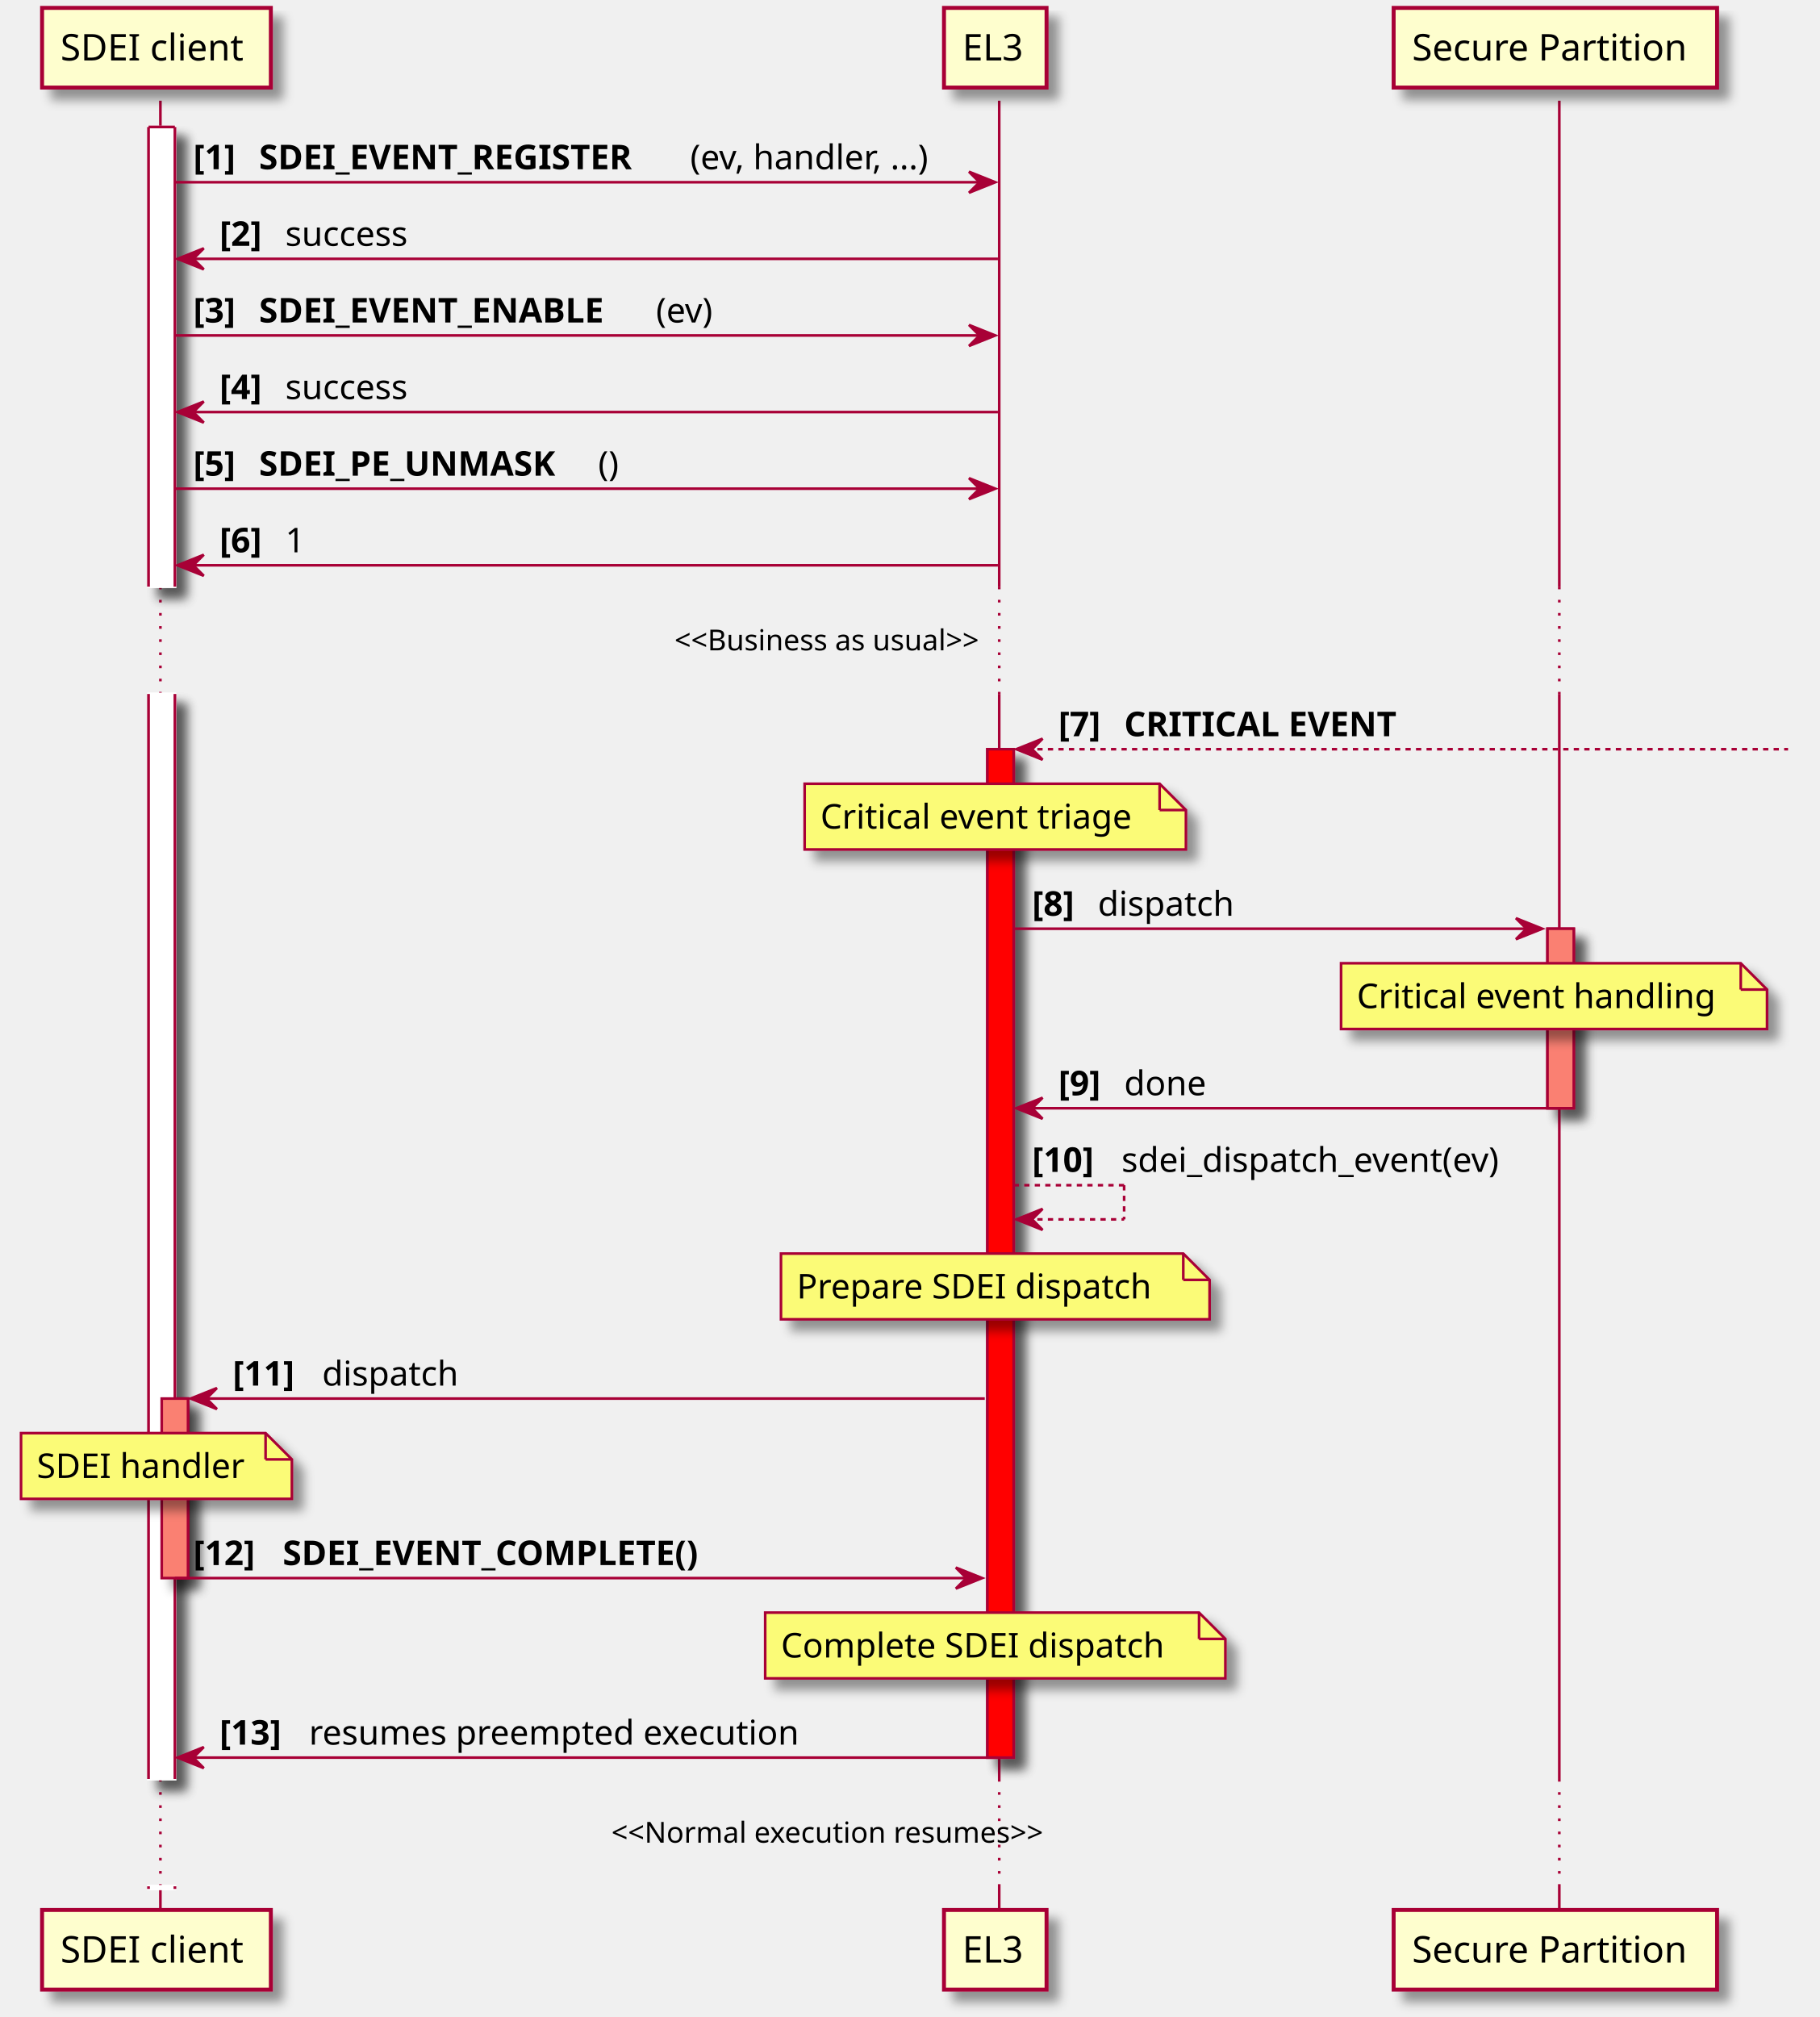
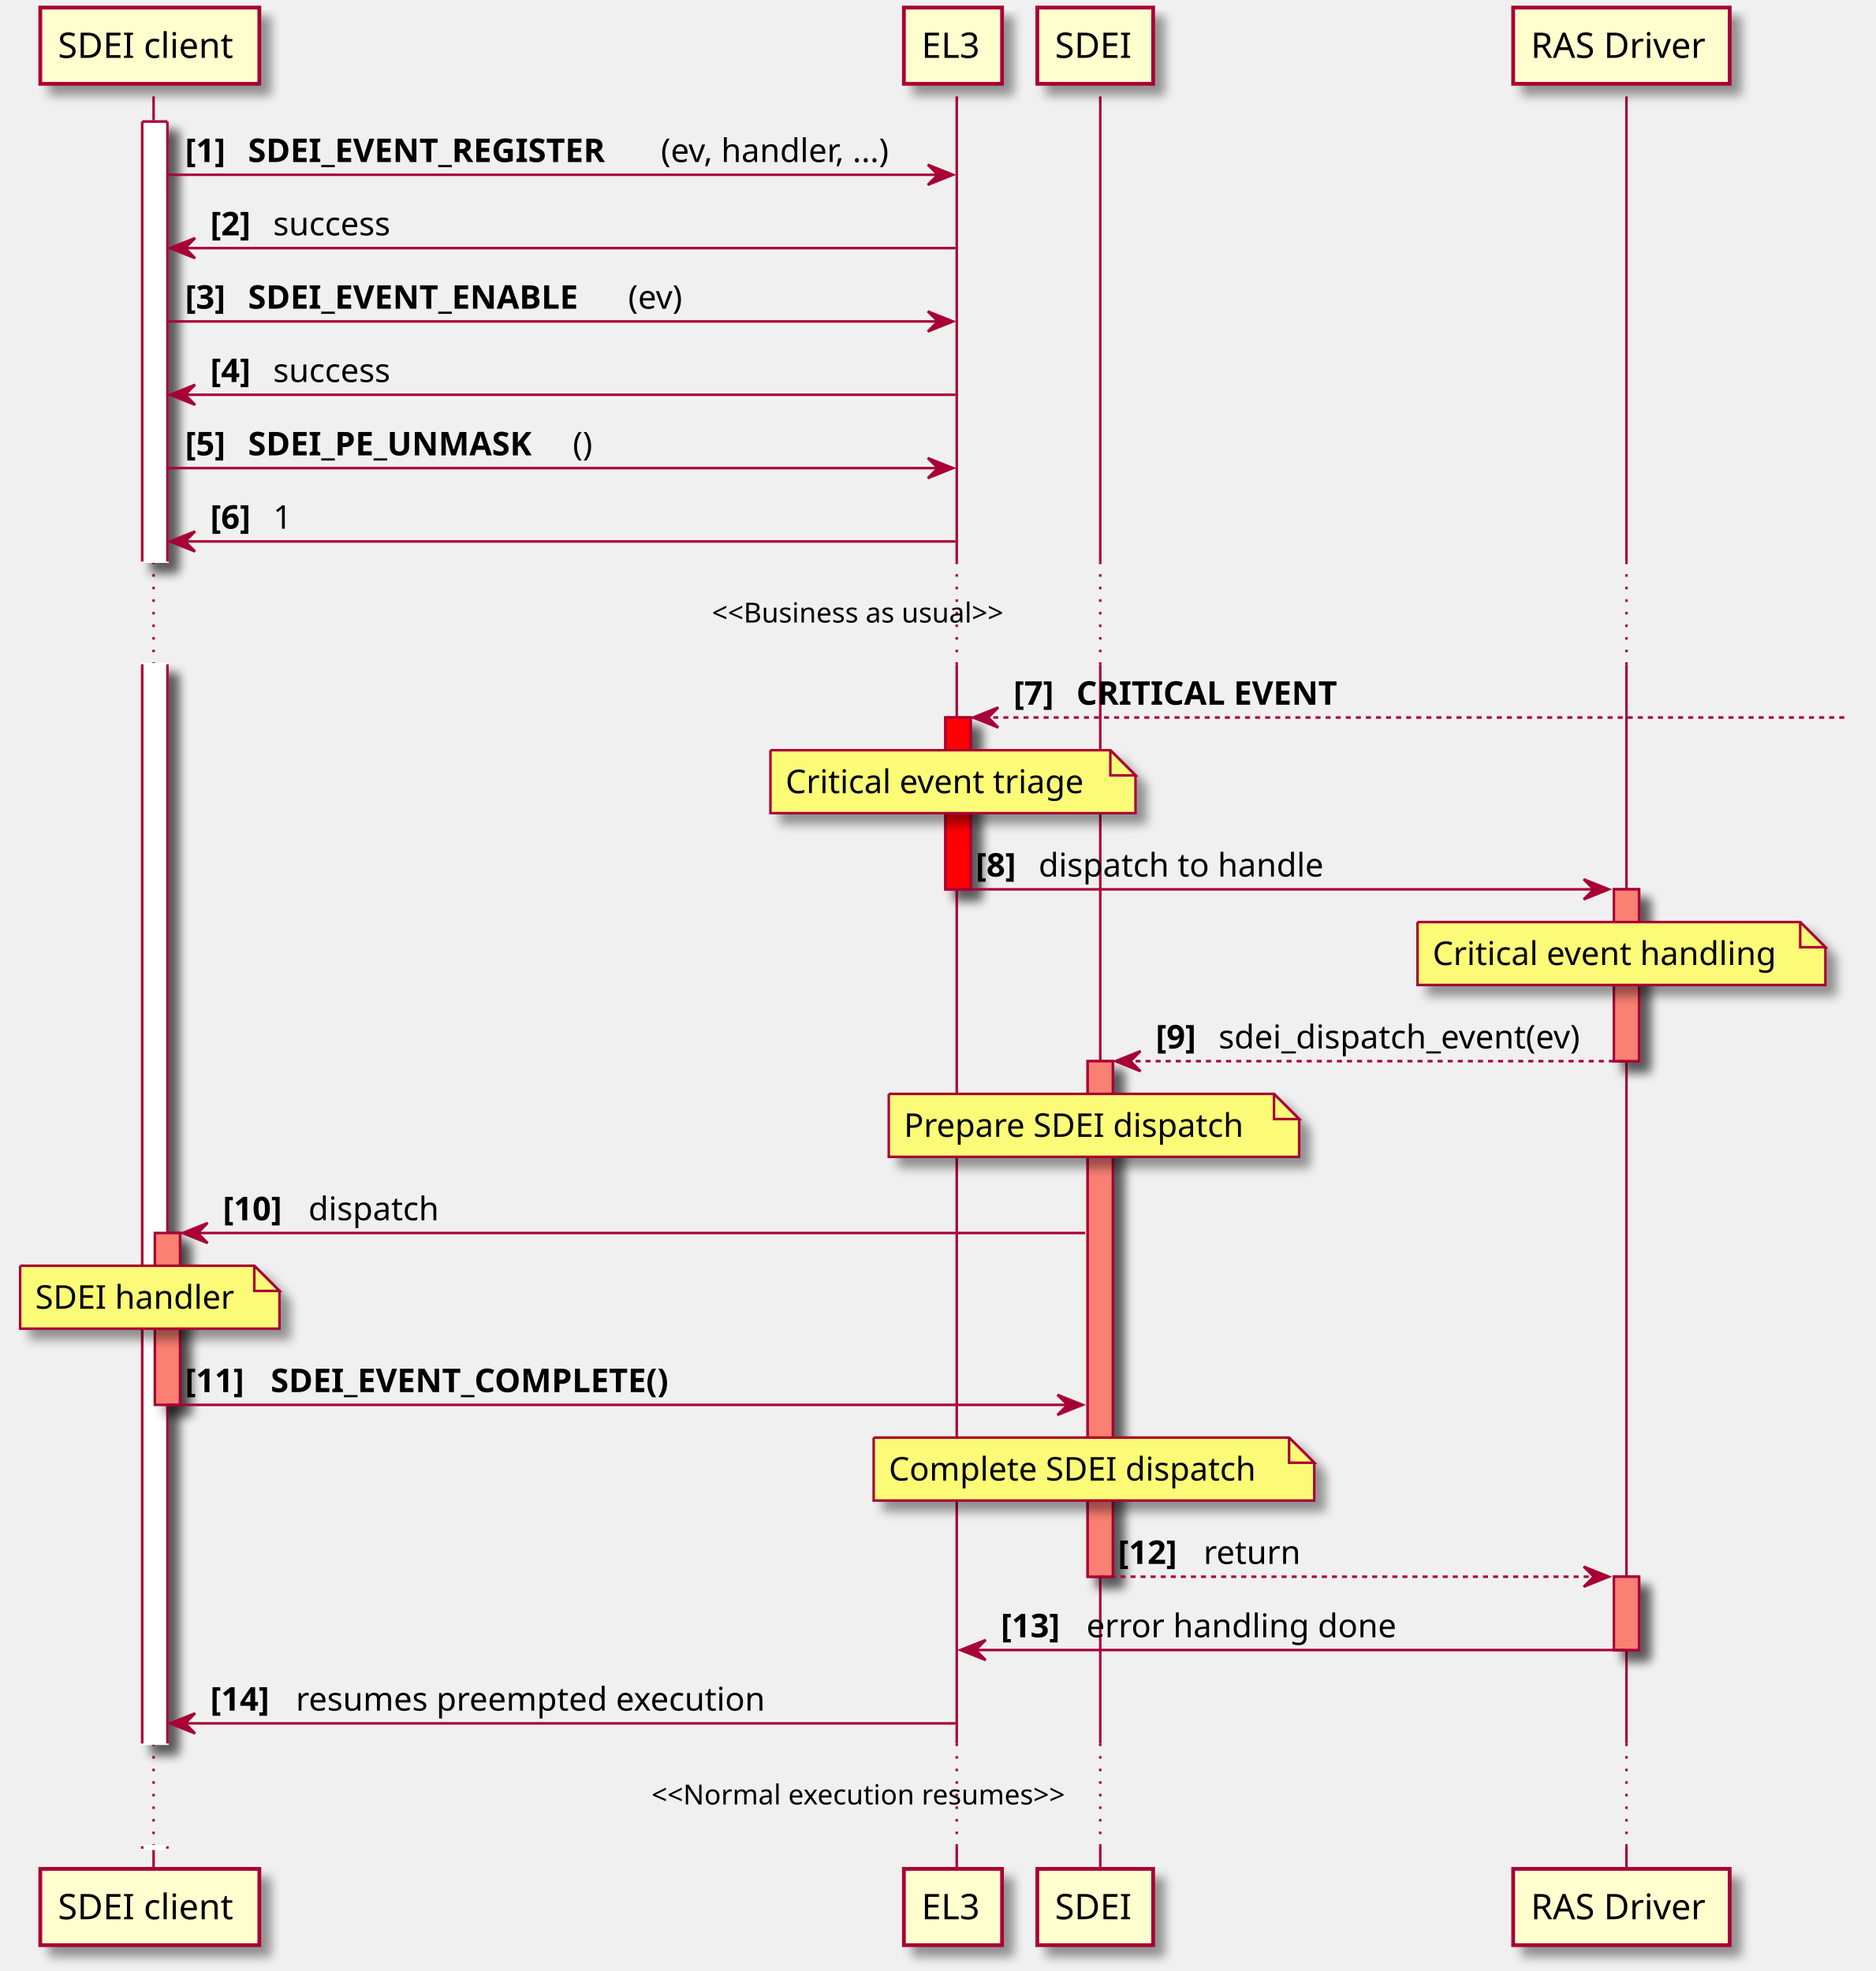
- <svg xmlns="http://www.w3.org/2000/svg" contentScriptType="application/ecmascript" contentStyleType="text/css" height="767px" preserveAspectRatio="none" style="width:692px;height:767px;" version="1.1" viewBox="0 0 692 767" width="692px" zoomAndPan="magnify">
+ <svg xmlns="http://www.w3.org/2000/svg" contentScriptType="application/ecmascript" contentStyleType="text/css" height="783px" preserveAspectRatio="none" style="width:745px;height:783px;" version="1.1" viewBox="0 0 745 783" width="745px" zoomAndPan="magnify">
  <defs>
-     <filter height="300%" id="fueepysa066oi" width="300%" x="-1" y="-1">
+     <filter height="300%" id="f18zq03ani7xpz" width="300%" x="-1" y="-1">
      <feGaussianBlur result="blurOut" stdDeviation="2.0" />
      <feColorMatrix in="blurOut" result="blurOut2" type="matrix" values="0 0 0 0 0 0 0 0 0 0 0 0 0 0 0 0 0 0 .4 0" />
      <feOffset dx="4.0" dy="4.0" in="blurOut2" result="blurOut3" />
      <feBlend in="SourceGraphic" in2="blurOut3" mode="normal" />
    </filter>
  </defs>
  <g>
-     <rect fill="#FFFFFF" filter="url(#fueepysa066oi)" height="174.797" style="stroke: #FFFFFF; stroke-width: 1.0;" width="10" x="56.5" y="48.297" />
+     <rect fill="#FFFFFF" filter="url(#f18zq03ani7xpz)" height="174.797" style="stroke: #FFFFFF; stroke-width: 1.0;" width="10" x="56.5" y="48.297" />
    <line style="stroke: #A80036; stroke-width: 1.0;" x1="56.5" x2="56.5" y1="48.297" y2="223.094" />
    <line style="stroke: #A80036; stroke-width: 1.0;" x1="66.5" x2="66.5" y1="48.297" y2="223.094" />
    <line style="stroke: #A80036; stroke-width: 1.0;" x1="56.5" x2="66.5" y1="48.297" y2="48.297" />
-     <rect fill="#FFFFFF" filter="url(#fueepysa066oi)" height="412.594" style="stroke: #FFFFFF; stroke-width: 1.0;" width="10" x="56.5" y="263.898" />
-     <line style="stroke: #A80036; stroke-width: 1.0;" x1="56.5" x2="56.5" y1="263.898" y2="676.492" />
-     <line style="stroke: #A80036; stroke-width: 1.0;" x1="66.5" x2="66.5" y1="263.898" y2="676.492" />
-     <rect fill="#FFFFFF" filter="url(#fueepysa066oi)" height="1" style="stroke: #FFFFFF; stroke-width: 1.0;" width="10" x="56.5" y="717.297" />
-     <line style="stroke: #A80036; stroke-width: 1.0;" x1="56.5" x2="56.5" y1="717.297" y2="718.297" />
-     <line style="stroke: #A80036; stroke-width: 1.0;" x1="66.5" x2="66.5" y1="717.297" y2="718.297" />
-     <rect fill="#FA8072" filter="url(#fueepysa066oi)" height="68.266" style="stroke: #A80036; stroke-width: 1.0;" width="10" x="61.5" y="531.828" />
-     <rect fill="#FF0000" filter="url(#fueepysa066oi)" height="383.461" style="stroke: #A80036; stroke-width: 1.0;" width="10" x="375.5" y="284.898" />
-     <rect fill="#FA8072" filter="url(#fueepysa066oi)" height="68.266" style="stroke: #A80036; stroke-width: 1.0;" width="10" x="588.5" y="353.164" />
+     <rect fill="#FFFFFF" filter="url(#f18zq03ani7xpz)" height="428.727" style="stroke: #FFFFFF; stroke-width: 1.0;" width="10" x="56.5" y="263.898" />
+     <line style="stroke: #A80036; stroke-width: 1.0;" x1="56.5" x2="56.5" y1="263.898" y2="692.625" />
+     <line style="stroke: #A80036; stroke-width: 1.0;" x1="66.5" x2="66.5" y1="263.898" y2="692.625" />
+     <rect fill="#FFFFFF" filter="url(#f18zq03ani7xpz)" height="1" style="stroke: #FFFFFF; stroke-width: 1.0;" width="10" x="56.5" y="733.43" />
+     <line style="stroke: #A80036; stroke-width: 1.0;" x1="56.5" x2="56.5" y1="733.43" y2="734.43" />
+     <line style="stroke: #A80036; stroke-width: 1.0;" x1="66.5" x2="66.5" y1="733.43" y2="734.43" />
+     <rect fill="#FA8072" filter="url(#f18zq03ani7xpz)" height="68.266" style="stroke: #A80036; stroke-width: 1.0;" width="10" x="61.5" y="489.828" />
+     <rect fill="#FF0000" filter="url(#f18zq03ani7xpz)" height="68.266" style="stroke: #A80036; stroke-width: 1.0;" width="10" x="375.5" y="285.031" />
+     <rect fill="#FA8072" filter="url(#f18zq03ani7xpz)" height="204.797" style="stroke: #A80036; stroke-width: 1.0;" width="10" x="432" y="421.562" />
+     <rect fill="#FA8072" filter="url(#f18zq03ani7xpz)" height="68.266" style="stroke: #A80036; stroke-width: 1.0;" width="10" x="641" y="353.297" />
+     <rect fill="#FA8072" filter="url(#f18zq03ani7xpz)" height="29.133" style="stroke: #A80036; stroke-width: 1.0;" width="10" x="641" y="626.359" />
    <line style="stroke: #A80036; stroke-width: 1.0;" x1="61" x2="61" y1="38.297" y2="223.094" />
    <line style="stroke: #A80036; stroke-width: 1.0; stroke-dasharray: 1.0,4.0;" x1="61" x2="61" y1="223.094" y2="263.898" />
-     <line style="stroke: #A80036; stroke-width: 1.0;" x1="61" x2="61" y1="263.898" y2="676.492" />
-     <line style="stroke: #A80036; stroke-width: 1.0; stroke-dasharray: 1.0,4.0;" x1="61" x2="61" y1="676.492" y2="717.297" />
-     <line style="stroke: #A80036; stroke-width: 1.0;" x1="61" x2="61" y1="717.297" y2="727.297" />
+     <line style="stroke: #A80036; stroke-width: 1.0;" x1="61" x2="61" y1="263.898" y2="692.625" />
+     <line style="stroke: #A80036; stroke-width: 1.0; stroke-dasharray: 1.0,4.0;" x1="61" x2="61" y1="692.625" y2="733.43" />
+     <line style="stroke: #A80036; stroke-width: 1.0;" x1="61" x2="61" y1="733.43" y2="743.43" />
    <line style="stroke: #A80036; stroke-width: 1.0;" x1="380" x2="380" y1="38.297" y2="223.094" />
    <line style="stroke: #A80036; stroke-width: 1.0; stroke-dasharray: 1.0,4.0;" x1="380" x2="380" y1="223.094" y2="263.898" />
-     <line style="stroke: #A80036; stroke-width: 1.0;" x1="380" x2="380" y1="263.898" y2="676.492" />
-     <line style="stroke: #A80036; stroke-width: 1.0; stroke-dasharray: 1.0,4.0;" x1="380" x2="380" y1="676.492" y2="717.297" />
-     <line style="stroke: #A80036; stroke-width: 1.0;" x1="380" x2="380" y1="717.297" y2="727.297" />
-     <line style="stroke: #A80036; stroke-width: 1.0;" x1="593" x2="593" y1="38.297" y2="223.094" />
-     <line style="stroke: #A80036; stroke-width: 1.0; stroke-dasharray: 1.0,4.0;" x1="593" x2="593" y1="223.094" y2="263.898" />
-     <line style="stroke: #A80036; stroke-width: 1.0;" x1="593" x2="593" y1="263.898" y2="676.492" />
-     <line style="stroke: #A80036; stroke-width: 1.0; stroke-dasharray: 1.0,4.0;" x1="593" x2="593" y1="676.492" y2="717.297" />
-     <line style="stroke: #A80036; stroke-width: 1.0;" x1="593" x2="593" y1="717.297" y2="727.297" />
-     <rect fill="#FEFECE" filter="url(#fueepysa066oi)" height="30.297" style="stroke: #A80036; stroke-width: 1.5;" width="87" x="16" y="3" />
+     <line style="stroke: #A80036; stroke-width: 1.0;" x1="380" x2="380" y1="263.898" y2="692.625" />
+     <line style="stroke: #A80036; stroke-width: 1.0; stroke-dasharray: 1.0,4.0;" x1="380" x2="380" y1="692.625" y2="733.43" />
+     <line style="stroke: #A80036; stroke-width: 1.0;" x1="380" x2="380" y1="733.43" y2="743.43" />
+     <line style="stroke: #A80036; stroke-width: 1.0;" x1="437" x2="437" y1="38.297" y2="223.094" />
+     <line style="stroke: #A80036; stroke-width: 1.0; stroke-dasharray: 1.0,4.0;" x1="437" x2="437" y1="223.094" y2="263.898" />
+     <line style="stroke: #A80036; stroke-width: 1.0;" x1="437" x2="437" y1="263.898" y2="692.625" />
+     <line style="stroke: #A80036; stroke-width: 1.0; stroke-dasharray: 1.0,4.0;" x1="437" x2="437" y1="692.625" y2="733.43" />
+     <line style="stroke: #A80036; stroke-width: 1.0;" x1="437" x2="437" y1="733.43" y2="743.43" />
+     <line style="stroke: #A80036; stroke-width: 1.0;" x1="646" x2="646" y1="38.297" y2="223.094" />
+     <line style="stroke: #A80036; stroke-width: 1.0; stroke-dasharray: 1.0,4.0;" x1="646" x2="646" y1="223.094" y2="263.898" />
+     <line style="stroke: #A80036; stroke-width: 1.0;" x1="646" x2="646" y1="263.898" y2="692.625" />
+     <line style="stroke: #A80036; stroke-width: 1.0; stroke-dasharray: 1.0,4.0;" x1="646" x2="646" y1="692.625" y2="733.43" />
+     <line style="stroke: #A80036; stroke-width: 1.0;" x1="646" x2="646" y1="733.43" y2="743.43" />
+     <rect fill="#FEFECE" filter="url(#f18zq03ani7xpz)" height="30.297" style="stroke: #A80036; stroke-width: 1.5;" width="87" x="16" y="3" />
    <text fill="#000000" font-family="sans-serif" font-size="14" lengthAdjust="spacingAndGlyphs" textLength="73" x="23" y="22.995">SDEI client</text>
-     <rect fill="#FEFECE" filter="url(#fueepysa066oi)" height="30.297" style="stroke: #A80036; stroke-width: 1.5;" width="87" x="16" y="726.297" />
-     <text fill="#000000" font-family="sans-serif" font-size="14" lengthAdjust="spacingAndGlyphs" textLength="73" x="23" y="746.292">SDEI client</text>
-     <rect fill="#FEFECE" filter="url(#fueepysa066oi)" height="30.297" style="stroke: #A80036; stroke-width: 1.5;" width="39" x="359" y="3" />
+     <rect fill="#FEFECE" filter="url(#f18zq03ani7xpz)" height="30.297" style="stroke: #A80036; stroke-width: 1.5;" width="87" x="16" y="742.43" />
+     <text fill="#000000" font-family="sans-serif" font-size="14" lengthAdjust="spacingAndGlyphs" textLength="73" x="23" y="762.425">SDEI client</text>
+     <rect fill="#FEFECE" filter="url(#f18zq03ani7xpz)" height="30.297" style="stroke: #A80036; stroke-width: 1.5;" width="39" x="359" y="3" />
    <text fill="#000000" font-family="sans-serif" font-size="14" lengthAdjust="spacingAndGlyphs" textLength="25" x="366" y="22.995">EL3</text>
-     <rect fill="#FEFECE" filter="url(#fueepysa066oi)" height="30.297" style="stroke: #A80036; stroke-width: 1.5;" width="39" x="359" y="726.297" />
-     <text fill="#000000" font-family="sans-serif" font-size="14" lengthAdjust="spacingAndGlyphs" textLength="25" x="366" y="746.292">EL3</text>
-     <rect fill="#FEFECE" filter="url(#fueepysa066oi)" height="30.297" style="stroke: #A80036; stroke-width: 1.5;" width="123" x="530" y="3" />
-     <text fill="#000000" font-family="sans-serif" font-size="14" lengthAdjust="spacingAndGlyphs" textLength="109" x="537" y="22.995">Secure Partition</text>
-     <rect fill="#FEFECE" filter="url(#fueepysa066oi)" height="30.297" style="stroke: #A80036; stroke-width: 1.5;" width="123" x="530" y="726.297" />
-     <text fill="#000000" font-family="sans-serif" font-size="14" lengthAdjust="spacingAndGlyphs" textLength="109" x="537" y="746.292">Secure Partition</text>
-     <rect fill="#FFFFFF" filter="url(#fueepysa066oi)" height="174.797" style="stroke: #FFFFFF; stroke-width: 1.0;" width="10" x="56.5" y="48.297" />
+     <rect fill="#FEFECE" filter="url(#f18zq03ani7xpz)" height="30.297" style="stroke: #A80036; stroke-width: 1.5;" width="39" x="359" y="742.43" />
+     <text fill="#000000" font-family="sans-serif" font-size="14" lengthAdjust="spacingAndGlyphs" textLength="25" x="366" y="762.425">EL3</text>
+     <rect fill="#FEFECE" filter="url(#f18zq03ani7xpz)" height="30.297" style="stroke: #A80036; stroke-width: 1.5;" width="46" x="412" y="3" />
+     <text fill="#000000" font-family="sans-serif" font-size="14" lengthAdjust="spacingAndGlyphs" textLength="32" x="419" y="22.995">SDEI</text>
+     <rect fill="#FEFECE" filter="url(#f18zq03ani7xpz)" height="30.297" style="stroke: #A80036; stroke-width: 1.5;" width="46" x="412" y="742.43" />
+     <text fill="#000000" font-family="sans-serif" font-size="14" lengthAdjust="spacingAndGlyphs" textLength="32" x="419" y="762.425">SDEI</text>
+     <rect fill="#FEFECE" filter="url(#f18zq03ani7xpz)" height="30.297" style="stroke: #A80036; stroke-width: 1.5;" width="86" x="601" y="3" />
+     <text fill="#000000" font-family="sans-serif" font-size="14" lengthAdjust="spacingAndGlyphs" textLength="72" x="608" y="22.995">RAS Driver</text>
+     <rect fill="#FEFECE" filter="url(#f18zq03ani7xpz)" height="30.297" style="stroke: #A80036; stroke-width: 1.5;" width="86" x="601" y="742.43" />
+     <text fill="#000000" font-family="sans-serif" font-size="14" lengthAdjust="spacingAndGlyphs" textLength="72" x="608" y="762.425">RAS Driver</text>
+     <rect fill="#FFFFFF" filter="url(#f18zq03ani7xpz)" height="174.797" style="stroke: #FFFFFF; stroke-width: 1.0;" width="10" x="56.5" y="48.297" />
    <line style="stroke: #A80036; stroke-width: 1.0;" x1="56.5" x2="56.5" y1="48.297" y2="223.094" />
    <line style="stroke: #A80036; stroke-width: 1.0;" x1="66.5" x2="66.5" y1="48.297" y2="223.094" />
    <line style="stroke: #A80036; stroke-width: 1.0;" x1="56.5" x2="66.5" y1="48.297" y2="48.297" />
-     <rect fill="#FFFFFF" filter="url(#fueepysa066oi)" height="412.594" style="stroke: #FFFFFF; stroke-width: 1.0;" width="10" x="56.5" y="263.898" />
-     <line style="stroke: #A80036; stroke-width: 1.0;" x1="56.5" x2="56.5" y1="263.898" y2="676.492" />
-     <line style="stroke: #A80036; stroke-width: 1.0;" x1="66.5" x2="66.5" y1="263.898" y2="676.492" />
-     <rect fill="#FFFFFF" filter="url(#fueepysa066oi)" height="1" style="stroke: #FFFFFF; stroke-width: 1.0;" width="10" x="56.5" y="717.297" />
-     <line style="stroke: #A80036; stroke-width: 1.0;" x1="56.5" x2="56.5" y1="717.297" y2="718.297" />
-     <line style="stroke: #A80036; stroke-width: 1.0;" x1="66.5" x2="66.5" y1="717.297" y2="718.297" />
-     <rect fill="#FA8072" filter="url(#fueepysa066oi)" height="68.266" style="stroke: #A80036; stroke-width: 1.0;" width="10" x="61.5" y="531.828" />
-     <rect fill="#FF0000" filter="url(#fueepysa066oi)" height="383.461" style="stroke: #A80036; stroke-width: 1.0;" width="10" x="375.5" y="284.898" />
-     <rect fill="#FA8072" filter="url(#fueepysa066oi)" height="68.266" style="stroke: #A80036; stroke-width: 1.0;" width="10" x="588.5" y="353.164" />
-     <polygon fill="#A80036" points="368.5,65.297,378.5,69.297,368.5,73.297,372.5,69.297" style="stroke: #A80036; stroke-width: 1.0;" />
-     <line style="stroke: #A80036; stroke-width: 1.0;" x1="66.5" x2="374.5" y1="69.297" y2="69.297" />
+     <rect fill="#FFFFFF" filter="url(#f18zq03ani7xpz)" height="428.727" style="stroke: #FFFFFF; stroke-width: 1.0;" width="10" x="56.5" y="263.898" />
+     <line style="stroke: #A80036; stroke-width: 1.0;" x1="56.5" x2="56.5" y1="263.898" y2="692.625" />
+     <line style="stroke: #A80036; stroke-width: 1.0;" x1="66.5" x2="66.5" y1="263.898" y2="692.625" />
+     <rect fill="#FFFFFF" filter="url(#f18zq03ani7xpz)" height="1" style="stroke: #FFFFFF; stroke-width: 1.0;" width="10" x="56.5" y="733.43" />
+     <line style="stroke: #A80036; stroke-width: 1.0;" x1="56.5" x2="56.5" y1="733.43" y2="734.43" />
+     <line style="stroke: #A80036; stroke-width: 1.0;" x1="66.5" x2="66.5" y1="733.43" y2="734.43" />
+     <rect fill="#FA8072" filter="url(#f18zq03ani7xpz)" height="68.266" style="stroke: #A80036; stroke-width: 1.0;" width="10" x="61.5" y="489.828" />
+     <rect fill="#FF0000" filter="url(#f18zq03ani7xpz)" height="68.266" style="stroke: #A80036; stroke-width: 1.0;" width="10" x="375.5" y="285.031" />
+     <rect fill="#FA8072" filter="url(#f18zq03ani7xpz)" height="204.797" style="stroke: #A80036; stroke-width: 1.0;" width="10" x="432" y="421.562" />
+     <rect fill="#FA8072" filter="url(#f18zq03ani7xpz)" height="68.266" style="stroke: #A80036; stroke-width: 1.0;" width="10" x="641" y="353.297" />
+     <rect fill="#FA8072" filter="url(#f18zq03ani7xpz)" height="29.133" style="stroke: #A80036; stroke-width: 1.0;" width="10" x="641" y="626.359" />
+     <polygon fill="#A80036" points="368.5,65.43,378.5,69.43,368.5,73.43,372.5,69.43" style="stroke: #A80036; stroke-width: 1.0;" />
+     <line style="stroke: #A80036; stroke-width: 1.0;" x1="66.5" x2="374.5" y1="69.43" y2="69.43" />
    <text fill="#000000" font-family="sans-serif" font-size="13" font-weight="bold" lengthAdjust="spacingAndGlyphs" textLength="21" x="73.5" y="64.364">[1]</text>
    <text fill="#000000" font-family="sans-serif" font-size="13" font-weight="bold" lengthAdjust="spacingAndGlyphs" textLength="164" x="98.5" y="64.364">SDEI_EVENT_REGISTER</text>
    <text fill="#000000" font-family="sans-serif" font-size="13" lengthAdjust="spacingAndGlyphs" textLength="101" x="262.5" y="64.364">(ev, handler, ...)</text>
-     <polygon fill="#A80036" points="77.5,94.43,67.5,98.43,77.5,102.43,73.5,98.43" style="stroke: #A80036; stroke-width: 1.0;" />
-     <line style="stroke: #A80036; stroke-width: 1.0;" x1="71.5" x2="379.5" y1="98.43" y2="98.43" />
+     <polygon fill="#A80036" points="77.5,94.562,67.5,98.562,77.5,102.562,73.5,98.562" style="stroke: #A80036; stroke-width: 1.0;" />
+     <line style="stroke: #A80036; stroke-width: 1.0;" x1="71.5" x2="379.5" y1="98.562" y2="98.562" />
    <text fill="#000000" font-family="sans-serif" font-size="13" font-weight="bold" lengthAdjust="spacingAndGlyphs" textLength="21" x="83.5" y="93.497">[2]</text>
    <text fill="#000000" font-family="sans-serif" font-size="13" lengthAdjust="spacingAndGlyphs" textLength="51" x="108.5" y="93.497">success</text>
-     <polygon fill="#A80036" points="368.5,123.562,378.5,127.562,368.5,131.562,372.5,127.562" style="stroke: #A80036; stroke-width: 1.0;" />
-     <line style="stroke: #A80036; stroke-width: 1.0;" x1="66.5" x2="374.5" y1="127.562" y2="127.562" />
+     <polygon fill="#A80036" points="368.5,123.695,378.5,127.695,368.5,131.695,372.5,127.695" style="stroke: #A80036; stroke-width: 1.0;" />
+     <line style="stroke: #A80036; stroke-width: 1.0;" x1="66.5" x2="374.5" y1="127.695" y2="127.695" />
    <text fill="#000000" font-family="sans-serif" font-size="13" font-weight="bold" lengthAdjust="spacingAndGlyphs" textLength="21" x="73.5" y="122.629">[3]</text>
    <text fill="#000000" font-family="sans-serif" font-size="13" font-weight="bold" lengthAdjust="spacingAndGlyphs" textLength="151" x="98.5" y="122.629">SDEI_EVENT_ENABLE</text>
    <text fill="#000000" font-family="sans-serif" font-size="13" lengthAdjust="spacingAndGlyphs" textLength="25" x="249.5" y="122.629">(ev)</text>
-     <polygon fill="#A80036" points="77.5,152.695,67.5,156.695,77.5,160.695,73.5,156.695" style="stroke: #A80036; stroke-width: 1.0;" />
-     <line style="stroke: #A80036; stroke-width: 1.0;" x1="71.5" x2="379.5" y1="156.695" y2="156.695" />
+     <polygon fill="#A80036" points="77.5,152.828,67.5,156.828,77.5,160.828,73.5,156.828" style="stroke: #A80036; stroke-width: 1.0;" />
+     <line style="stroke: #A80036; stroke-width: 1.0;" x1="71.5" x2="379.5" y1="156.828" y2="156.828" />
    <text fill="#000000" font-family="sans-serif" font-size="13" font-weight="bold" lengthAdjust="spacingAndGlyphs" textLength="21" x="83.5" y="151.762">[4]</text>
    <text fill="#000000" font-family="sans-serif" font-size="13" lengthAdjust="spacingAndGlyphs" textLength="51" x="108.5" y="151.762">success</text>
-     <polygon fill="#A80036" points="368.5,181.828,378.5,185.828,368.5,189.828,372.5,185.828" style="stroke: #A80036; stroke-width: 1.0;" />
-     <line style="stroke: #A80036; stroke-width: 1.0;" x1="66.5" x2="374.5" y1="185.828" y2="185.828" />
+     <polygon fill="#A80036" points="368.5,181.961,378.5,185.961,368.5,189.961,372.5,185.961" style="stroke: #A80036; stroke-width: 1.0;" />
+     <line style="stroke: #A80036; stroke-width: 1.0;" x1="66.5" x2="374.5" y1="185.961" y2="185.961" />
    <text fill="#000000" font-family="sans-serif" font-size="13" font-weight="bold" lengthAdjust="spacingAndGlyphs" textLength="21" x="73.5" y="180.895">[5]</text>
    <text fill="#000000" font-family="sans-serif" font-size="13" font-weight="bold" lengthAdjust="spacingAndGlyphs" textLength="129" x="98.5" y="180.895">SDEI_PE_UNMASK</text>
    <text fill="#000000" font-family="sans-serif" font-size="13" lengthAdjust="spacingAndGlyphs" textLength="10" x="227.5" y="180.895">()</text>
-     <polygon fill="#A80036" points="77.5,210.961,67.5,214.961,77.5,218.961,73.5,214.961" style="stroke: #A80036; stroke-width: 1.0;" />
-     <line style="stroke: #A80036; stroke-width: 1.0;" x1="71.5" x2="379.5" y1="214.961" y2="214.961" />
+     <polygon fill="#A80036" points="77.5,211.094,67.5,215.094,77.5,219.094,73.5,215.094" style="stroke: #A80036; stroke-width: 1.0;" />
+     <line style="stroke: #A80036; stroke-width: 1.0;" x1="71.5" x2="379.5" y1="215.094" y2="215.094" />
    <text fill="#000000" font-family="sans-serif" font-size="13" font-weight="bold" lengthAdjust="spacingAndGlyphs" textLength="21" x="83.5" y="210.028">[6]</text>
    <text fill="#000000" font-family="sans-serif" font-size="13" lengthAdjust="spacingAndGlyphs" textLength="8" x="108.5" y="210.028">1</text>
-     <text fill="#000000" font-family="sans-serif" font-size="11" lengthAdjust="spacingAndGlyphs" textLength="142" x="256.5" y="247.304">&lt;&lt;Business as usual&gt;&gt;</text>
-     <polygon fill="#A80036" points="396.5,280.898,386.5,284.898,396.5,288.898,392.5,284.898" style="stroke: #A80036; stroke-width: 1.0;" />
-     <line style="stroke: #A80036; stroke-width: 1.0; stroke-dasharray: 2.0,2.0;" x1="390.5" x2="680" y1="284.898" y2="284.898" />
+     <text fill="#000000" font-family="sans-serif" font-size="11" lengthAdjust="spacingAndGlyphs" textLength="142" x="282.75" y="247.304">&lt;&lt;Business as usual&gt;&gt;</text>
+     <polygon fill="#A80036" points="396.5,281.031,386.5,285.031,396.5,289.031,392.5,285.031" style="stroke: #A80036; stroke-width: 1.0;" />
+     <line style="stroke: #A80036; stroke-width: 1.0; stroke-dasharray: 2.0,2.0;" x1="390.5" x2="733" y1="285.031" y2="285.031" />
    <text fill="#000000" font-family="sans-serif" font-size="13" font-weight="bold" lengthAdjust="spacingAndGlyphs" textLength="21" x="402.5" y="279.965">[7]</text>
    <text fill="#000000" font-family="sans-serif" font-size="13" font-weight="bold" lengthAdjust="spacingAndGlyphs" textLength="116" x="427.5" y="279.965">CRITICAL EVENT</text>
-     <polygon fill="#FBFB77" filter="url(#fueepysa066oi)" points="306,298.031,306,323.031,451,323.031,451,308.031,441,298.031,306,298.031" style="stroke: #A80036; stroke-width: 1.0;" />
-     <line style="stroke: #A80036; stroke-width: 1.0;" x1="441" x2="441" y1="298.031" y2="308.031" />
-     <line style="stroke: #A80036; stroke-width: 1.0;" x1="451" x2="441" y1="308.031" y2="308.031" />
+     <path d="M306,298.031 L306,323.031 L451,323.031 L451,308.031 L441,298.031 L306,298.031 " fill="#FBFB77" filter="url(#f18zq03ani7xpz)" style="stroke: #A80036; stroke-width: 1.0;" />
+     <path d="M441,298.031 L441,308.031 L451,308.031 L441,298.031 " fill="#FBFB77" style="stroke: #A80036; stroke-width: 1.0;" />
    <text fill="#000000" font-family="sans-serif" font-size="13" lengthAdjust="spacingAndGlyphs" textLength="124" x="312" y="315.098">Critical event triage</text>
-     <polygon fill="#A80036" points="576.5,349.164,586.5,353.164,576.5,357.164,580.5,353.164" style="stroke: #A80036; stroke-width: 1.0;" />
-     <line style="stroke: #A80036; stroke-width: 1.0;" x1="385.5" x2="582.5" y1="353.164" y2="353.164" />
-     <text fill="#000000" font-family="sans-serif" font-size="13" font-weight="bold" lengthAdjust="spacingAndGlyphs" textLength="21" x="392.5" y="348.231">[8]</text>
-     <text fill="#000000" font-family="sans-serif" font-size="13" lengthAdjust="spacingAndGlyphs" textLength="54" x="417.5" y="348.231">dispatch</text>
-     <polygon fill="#FBFB77" filter="url(#fueepysa066oi)" points="510,366.297,510,391.297,672,391.297,672,376.297,662,366.297,510,366.297" style="stroke: #A80036; stroke-width: 1.0;" />
-     <line style="stroke: #A80036; stroke-width: 1.0;" x1="662" x2="662" y1="366.297" y2="376.297" />
-     <line style="stroke: #A80036; stroke-width: 1.0;" x1="672" x2="662" y1="376.297" y2="376.297" />
-     <text fill="#000000" font-family="sans-serif" font-size="13" lengthAdjust="spacingAndGlyphs" textLength="141" x="516" y="383.364">Critical event handling</text>
-     <polygon fill="#A80036" points="396.5,417.43,386.5,421.43,396.5,425.43,392.5,421.43" style="stroke: #A80036; stroke-width: 1.0;" />
-     <line style="stroke: #A80036; stroke-width: 1.0;" x1="390.5" x2="592.5" y1="421.43" y2="421.43" />
-     <text fill="#000000" font-family="sans-serif" font-size="13" font-weight="bold" lengthAdjust="spacingAndGlyphs" textLength="21" x="402.5" y="416.497">[9]</text>
-     <text fill="#000000" font-family="sans-serif" font-size="13" lengthAdjust="spacingAndGlyphs" textLength="32" x="427.5" y="416.497">done</text>
-     <line style="stroke: #A80036; stroke-width: 1.0; stroke-dasharray: 2.0,2.0;" x1="385.5" x2="427.5" y1="450.695" y2="450.695" />
-     <line style="stroke: #A80036; stroke-width: 1.0; stroke-dasharray: 2.0,2.0;" x1="427.5" x2="427.5" y1="450.695" y2="463.695" />
-     <line style="stroke: #A80036; stroke-width: 1.0; stroke-dasharray: 2.0,2.0;" x1="386.5" x2="427.5" y1="463.695" y2="463.695" />
-     <polygon fill="#A80036" points="396.5,459.695,386.5,463.695,396.5,467.695,392.5,463.695" style="stroke: #A80036; stroke-width: 1.0;" />
-     <text fill="#000000" font-family="sans-serif" font-size="13" font-weight="bold" lengthAdjust="spacingAndGlyphs" textLength="30" x="392.5" y="445.629">[10]</text>
-     <text fill="#000000" font-family="sans-serif" font-size="13" lengthAdjust="spacingAndGlyphs" textLength="155" x="426.5" y="445.629">sdei_dispatch_event(ev)</text>
-     <polygon fill="#FBFB77" filter="url(#fueepysa066oi)" points="297,476.695,297,501.695,460,501.695,460,486.695,450,476.695,297,476.695" style="stroke: #A80036; stroke-width: 1.0;" />
-     <line style="stroke: #A80036; stroke-width: 1.0;" x1="450" x2="450" y1="476.695" y2="486.695" />
-     <line style="stroke: #A80036; stroke-width: 1.0;" x1="460" x2="450" y1="486.695" y2="486.695" />
-     <text fill="#000000" font-family="sans-serif" font-size="13" lengthAdjust="spacingAndGlyphs" textLength="142" x="303" y="493.762">Prepare SDEI dispatch</text>
-     <polygon fill="#A80036" points="82.5,527.828,72.5,531.828,82.5,535.828,78.5,531.828" style="stroke: #A80036; stroke-width: 1.0;" />
-     <line style="stroke: #A80036; stroke-width: 1.0;" x1="76.5" x2="374.5" y1="531.828" y2="531.828" />
-     <text fill="#000000" font-family="sans-serif" font-size="13" font-weight="bold" lengthAdjust="spacingAndGlyphs" textLength="30" x="88.5" y="526.895">[11]</text>
-     <text fill="#000000" font-family="sans-serif" font-size="13" lengthAdjust="spacingAndGlyphs" textLength="54" x="122.5" y="526.895">dispatch</text>
-     <polygon fill="#FBFB77" filter="url(#fueepysa066oi)" points="8,544.961,8,569.961,111,569.961,111,554.961,101,544.961,8,544.961" style="stroke: #A80036; stroke-width: 1.0;" />
-     <line style="stroke: #A80036; stroke-width: 1.0;" x1="101" x2="101" y1="544.961" y2="554.961" />
-     <line style="stroke: #A80036; stroke-width: 1.0;" x1="111" x2="101" y1="554.961" y2="554.961" />
-     <text fill="#000000" font-family="sans-serif" font-size="13" lengthAdjust="spacingAndGlyphs" textLength="82" x="14" y="562.028">SDEI handler</text>
-     <polygon fill="#A80036" points="363.5,596.094,373.5,600.094,363.5,604.094,367.5,600.094" style="stroke: #A80036; stroke-width: 1.0;" />
-     <line style="stroke: #A80036; stroke-width: 1.0;" x1="66.5" x2="369.5" y1="600.094" y2="600.094" />
-     <text fill="#000000" font-family="sans-serif" font-size="13" font-weight="bold" lengthAdjust="spacingAndGlyphs" textLength="30" x="73.5" y="595.161">[12]</text>
-     <text fill="#000000" font-family="sans-serif" font-size="13" font-weight="bold" lengthAdjust="spacingAndGlyphs" textLength="184" x="107.5" y="595.161">SDEI_EVENT_COMPLETE()</text>
-     <polygon fill="#FBFB77" filter="url(#fueepysa066oi)" points="291,613.227,291,638.227,466,638.227,466,623.227,456,613.227,291,613.227" style="stroke: #A80036; stroke-width: 1.0;" />
-     <line style="stroke: #A80036; stroke-width: 1.0;" x1="456" x2="456" y1="613.227" y2="623.227" />
-     <line style="stroke: #A80036; stroke-width: 1.0;" x1="466" x2="456" y1="623.227" y2="623.227" />
-     <text fill="#000000" font-family="sans-serif" font-size="13" lengthAdjust="spacingAndGlyphs" textLength="154" x="297" y="630.293">Complete SDEI dispatch</text>
-     <polygon fill="#A80036" points="77.5,664.359,67.5,668.359,77.5,672.359,73.5,668.359" style="stroke: #A80036; stroke-width: 1.0;" />
-     <line style="stroke: #A80036; stroke-width: 1.0;" x1="71.5" x2="379.5" y1="668.359" y2="668.359" />
-     <text fill="#000000" font-family="sans-serif" font-size="13" font-weight="bold" lengthAdjust="spacingAndGlyphs" textLength="30" x="83.5" y="663.426">[13]</text>
-     <text fill="#000000" font-family="sans-serif" font-size="13" lengthAdjust="spacingAndGlyphs" textLength="197" x="117.5" y="663.426">resumes preempted execution</text>
-     <text fill="#000000" font-family="sans-serif" font-size="11" lengthAdjust="spacingAndGlyphs" textLength="190" x="232.5" y="700.703">&lt;&lt;Normal execution resumes&gt;&gt;</text>
+     <polygon fill="#A80036" points="629,349.297,639,353.297,629,357.297,633,353.297" style="stroke: #A80036; stroke-width: 1.0;" />
+     <line style="stroke: #A80036; stroke-width: 1.0;" x1="380.5" x2="635" y1="353.297" y2="353.297" />
+     <text fill="#000000" font-family="sans-serif" font-size="13" font-weight="bold" lengthAdjust="spacingAndGlyphs" textLength="21" x="387.5" y="348.231">[8]</text>
+     <text fill="#000000" font-family="sans-serif" font-size="13" lengthAdjust="spacingAndGlyphs" textLength="118" x="412.5" y="348.231">dispatch to handle</text>
+     <path d="M563,366.297 L563,391.297 L725,391.297 L725,376.297 L715,366.297 L563,366.297 " fill="#FBFB77" filter="url(#f18zq03ani7xpz)" style="stroke: #A80036; stroke-width: 1.0;" />
+     <path d="M715,366.297 L715,376.297 L725,376.297 L715,366.297 " fill="#FBFB77" style="stroke: #A80036; stroke-width: 1.0;" />
+     <text fill="#000000" font-family="sans-serif" font-size="13" lengthAdjust="spacingAndGlyphs" textLength="141" x="569" y="383.364">Critical event handling</text>
+     <polygon fill="#A80036" points="453,417.562,443,421.562,453,425.562,449,421.562" style="stroke: #A80036; stroke-width: 1.0;" />
+     <line style="stroke: #A80036; stroke-width: 1.0; stroke-dasharray: 2.0,2.0;" x1="447" x2="645" y1="421.562" y2="421.562" />
+     <text fill="#000000" font-family="sans-serif" font-size="13" font-weight="bold" lengthAdjust="spacingAndGlyphs" textLength="21" x="459" y="416.497">[9]</text>
+     <text fill="#000000" font-family="sans-serif" font-size="13" lengthAdjust="spacingAndGlyphs" textLength="155" x="484" y="416.497">sdei_dispatch_event(ev)</text>
+     <path d="M353,434.562 L353,459.562 L516,459.562 L516,444.562 L506,434.562 L353,434.562 " fill="#FBFB77" filter="url(#f18zq03ani7xpz)" style="stroke: #A80036; stroke-width: 1.0;" />
+     <path d="M506,434.562 L506,444.562 L516,444.562 L506,434.562 " fill="#FBFB77" style="stroke: #A80036; stroke-width: 1.0;" />
+     <text fill="#000000" font-family="sans-serif" font-size="13" lengthAdjust="spacingAndGlyphs" textLength="142" x="359" y="451.629">Prepare SDEI dispatch</text>
+     <polygon fill="#A80036" points="82.5,485.828,72.5,489.828,82.5,493.828,78.5,489.828" style="stroke: #A80036; stroke-width: 1.0;" />
+     <line style="stroke: #A80036; stroke-width: 1.0;" x1="76.5" x2="431" y1="489.828" y2="489.828" />
+     <text fill="#000000" font-family="sans-serif" font-size="13" font-weight="bold" lengthAdjust="spacingAndGlyphs" textLength="30" x="88.5" y="484.762">[10]</text>
+     <text fill="#000000" font-family="sans-serif" font-size="13" lengthAdjust="spacingAndGlyphs" textLength="54" x="122.5" y="484.762">dispatch</text>
+     <path d="M8,502.828 L8,527.828 L111,527.828 L111,512.828 L101,502.828 L8,502.828 " fill="#FBFB77" filter="url(#f18zq03ani7xpz)" style="stroke: #A80036; stroke-width: 1.0;" />
+     <path d="M101,502.828 L101,512.828 L111,512.828 L101,502.828 " fill="#FBFB77" style="stroke: #A80036; stroke-width: 1.0;" />
+     <text fill="#000000" font-family="sans-serif" font-size="13" lengthAdjust="spacingAndGlyphs" textLength="82" x="14" y="519.895">SDEI handler</text>
+     <polygon fill="#A80036" points="420,554.094,430,558.094,420,562.094,424,558.094" style="stroke: #A80036; stroke-width: 1.0;" />
+     <line style="stroke: #A80036; stroke-width: 1.0;" x1="66.5" x2="426" y1="558.094" y2="558.094" />
+     <text fill="#000000" font-family="sans-serif" font-size="13" font-weight="bold" lengthAdjust="spacingAndGlyphs" textLength="30" x="73.5" y="553.028">[11]</text>
+     <text fill="#000000" font-family="sans-serif" font-size="13" font-weight="bold" lengthAdjust="spacingAndGlyphs" textLength="184" x="107.5" y="553.028">SDEI_EVENT_COMPLETE()</text>
+     <path d="M347,571.094 L347,596.094 L522,596.094 L522,581.094 L512,571.094 L347,571.094 " fill="#FBFB77" filter="url(#f18zq03ani7xpz)" style="stroke: #A80036; stroke-width: 1.0;" />
+     <path d="M512,571.094 L512,581.094 L522,581.094 L512,571.094 " fill="#FBFB77" style="stroke: #A80036; stroke-width: 1.0;" />
+     <text fill="#000000" font-family="sans-serif" font-size="13" lengthAdjust="spacingAndGlyphs" textLength="154" x="353" y="588.161">Complete SDEI dispatch</text>
+     <polygon fill="#A80036" points="629,622.359,639,626.359,629,630.359,633,626.359" style="stroke: #A80036; stroke-width: 1.0;" />
+     <line style="stroke: #A80036; stroke-width: 1.0; stroke-dasharray: 2.0,2.0;" x1="437" x2="635" y1="626.359" y2="626.359" />
+     <text fill="#000000" font-family="sans-serif" font-size="13" font-weight="bold" lengthAdjust="spacingAndGlyphs" textLength="30" x="444" y="621.293">[12]</text>
+     <text fill="#000000" font-family="sans-serif" font-size="13" lengthAdjust="spacingAndGlyphs" textLength="39" x="478" y="621.293">return</text>
+     <polygon fill="#A80036" points="391.5,651.492,381.5,655.492,391.5,659.492,387.5,655.492" style="stroke: #A80036; stroke-width: 1.0;" />
+     <line style="stroke: #A80036; stroke-width: 1.0;" x1="385.5" x2="645" y1="655.492" y2="655.492" />
+     <text fill="#000000" font-family="sans-serif" font-size="13" font-weight="bold" lengthAdjust="spacingAndGlyphs" textLength="30" x="397.5" y="650.426">[13]</text>
+     <text fill="#000000" font-family="sans-serif" font-size="13" lengthAdjust="spacingAndGlyphs" textLength="125" x="431.5" y="650.426">error handling done</text>
+     <polygon fill="#A80036" points="77.5,680.625,67.5,684.625,77.5,688.625,73.5,684.625" style="stroke: #A80036; stroke-width: 1.0;" />
+     <line style="stroke: #A80036; stroke-width: 1.0;" x1="71.5" x2="379.5" y1="684.625" y2="684.625" />
+     <text fill="#000000" font-family="sans-serif" font-size="13" font-weight="bold" lengthAdjust="spacingAndGlyphs" textLength="30" x="83.5" y="679.559">[14]</text>
+     <text fill="#000000" font-family="sans-serif" font-size="13" lengthAdjust="spacingAndGlyphs" textLength="197" x="117.5" y="679.559">resumes preempted execution</text>
+     <text fill="#000000" font-family="sans-serif" font-size="11" lengthAdjust="spacingAndGlyphs" textLength="190" x="258.75" y="716.835">&lt;&lt;Normal execution resumes&gt;&gt;</text>
  </g>
</svg>
